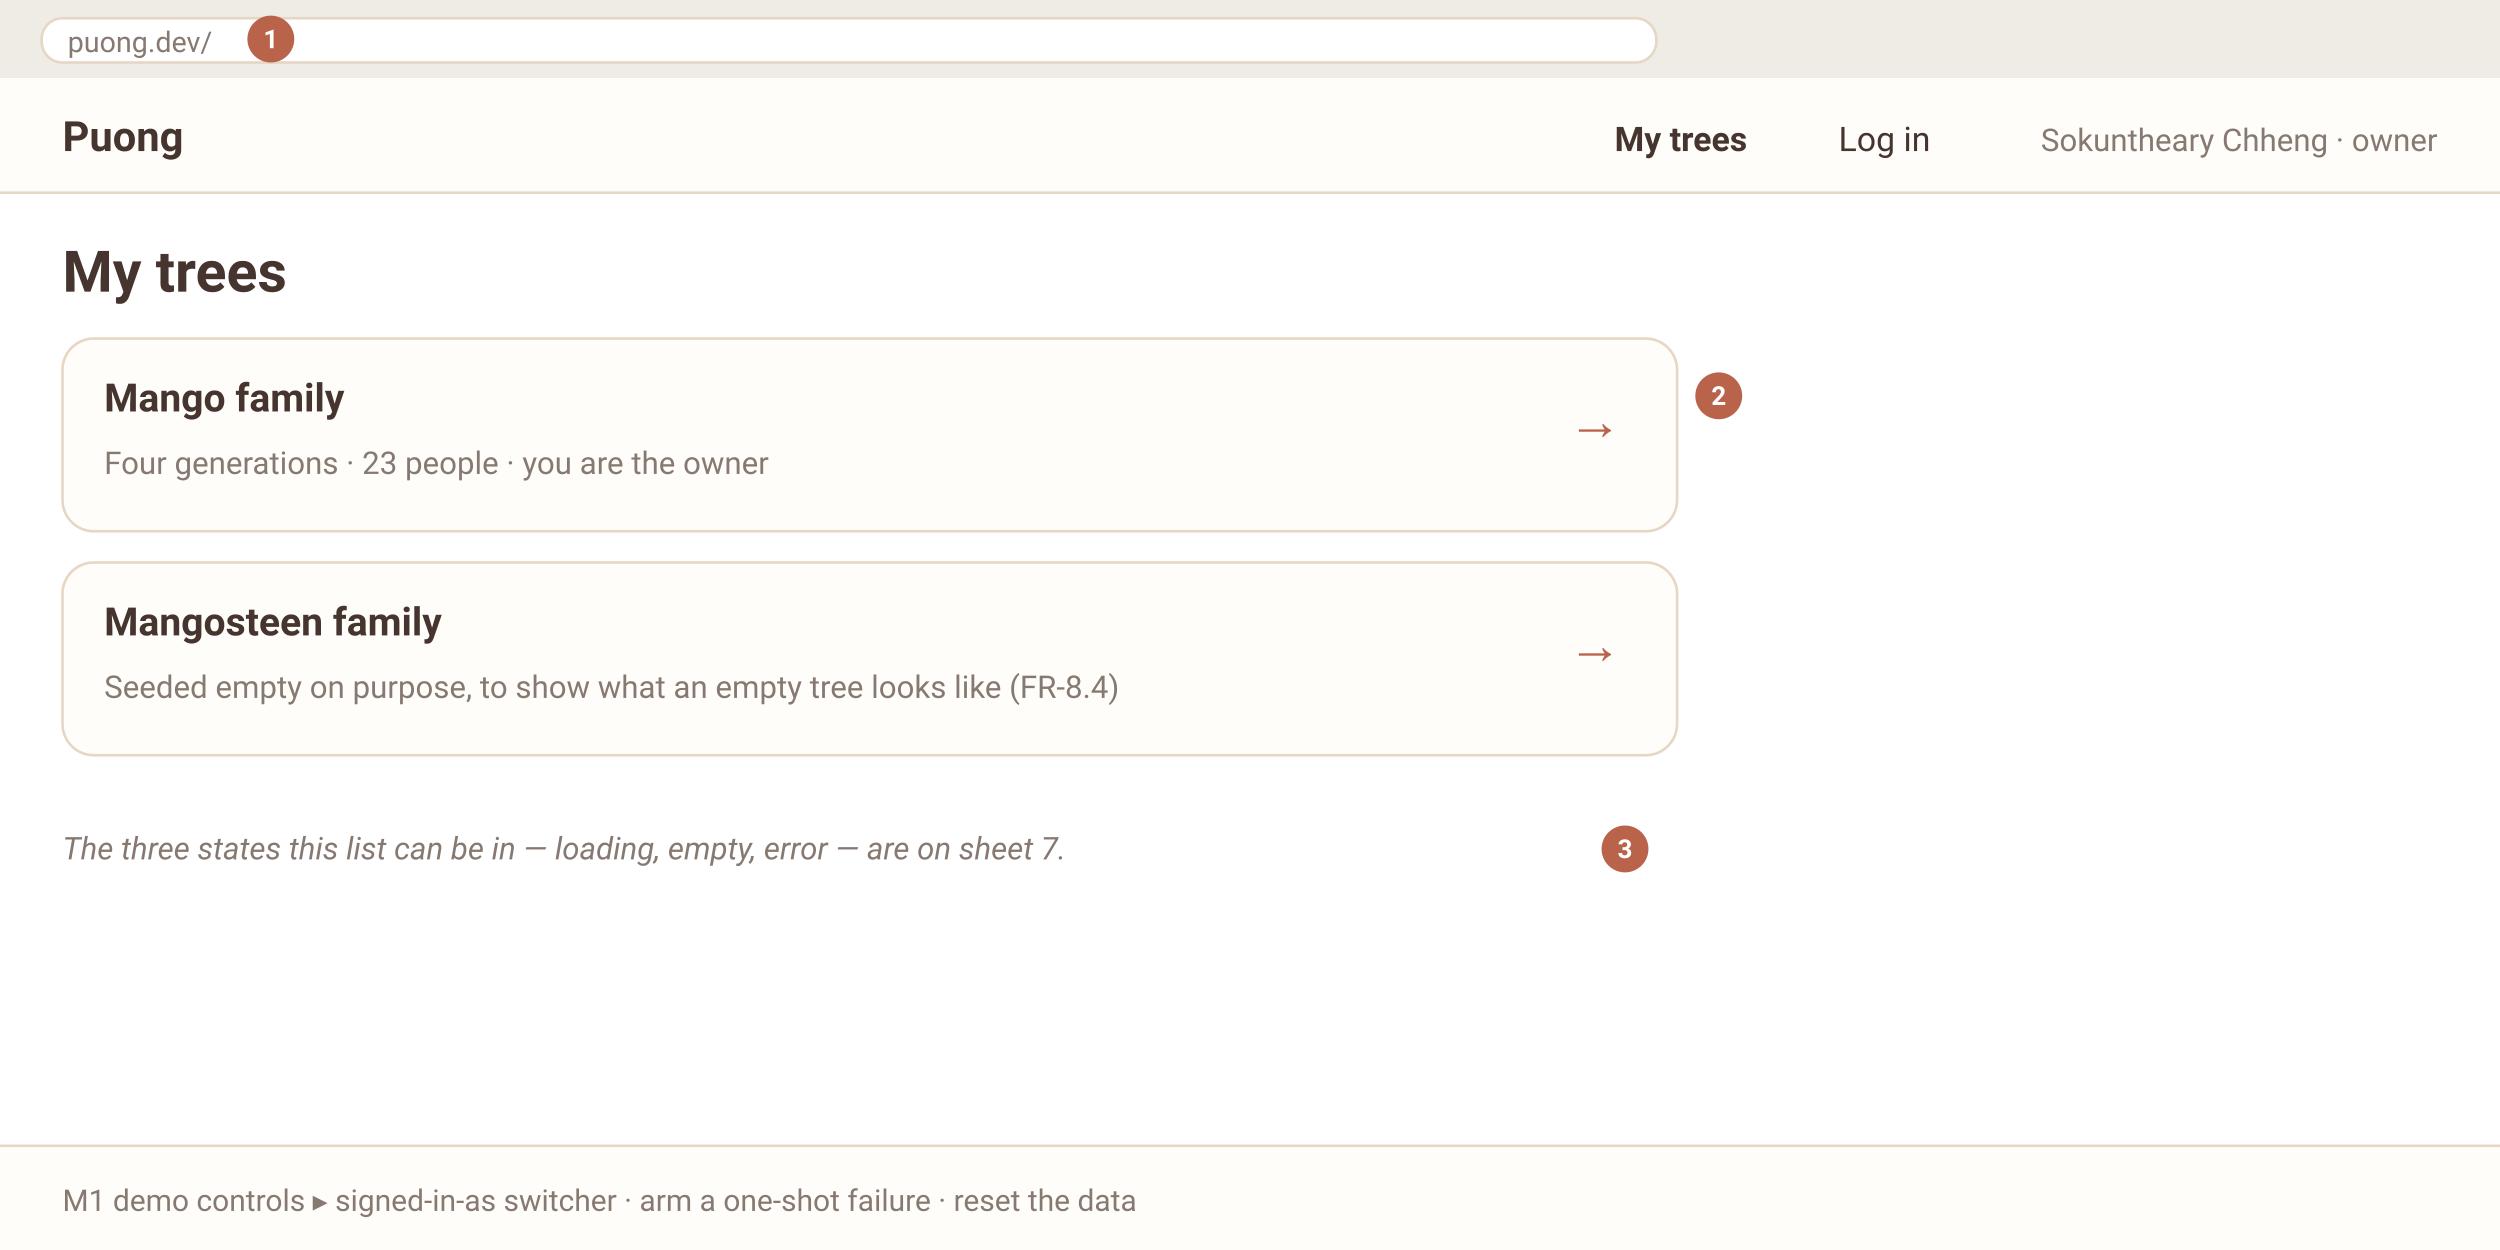
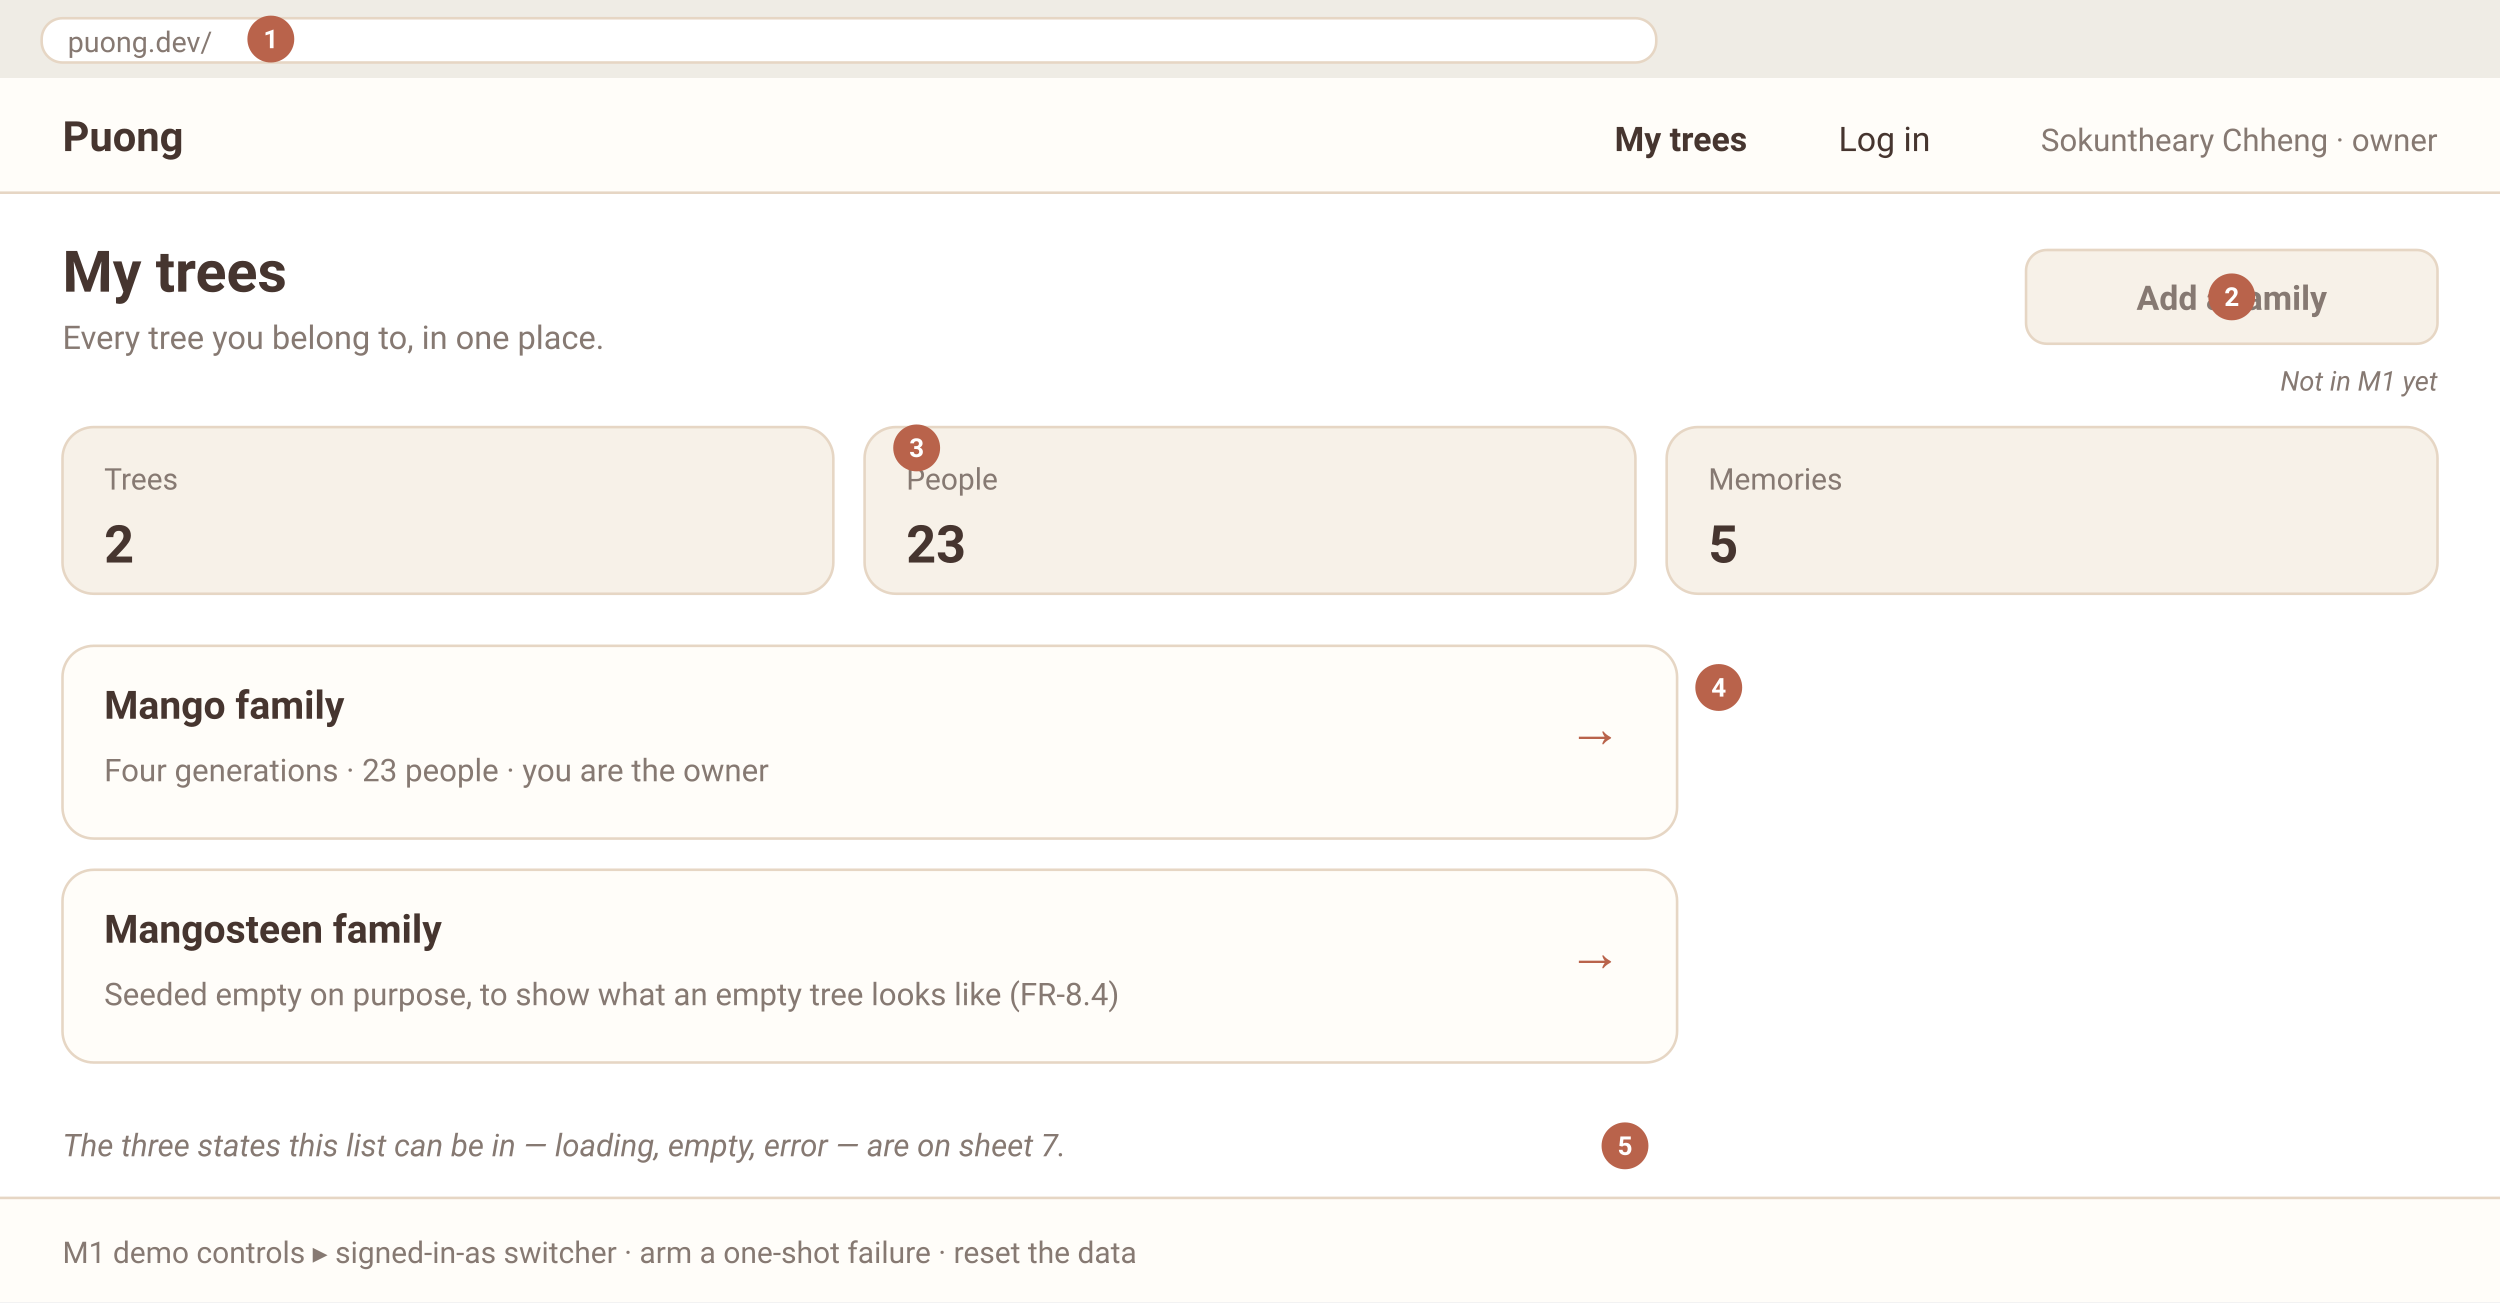
- <svg xmlns="http://www.w3.org/2000/svg" viewBox="0 0 960 480" width="960" height="480">
-   <rect width="960" height="480" fill="#ffffff" />
+ <svg xmlns="http://www.w3.org/2000/svg" viewBox="0 0 960 500" width="960" height="500">
+   <rect width="960" height="500" fill="#ffffff" />
  <rect x="0" y="0" width="960" height="30" fill="#efece5" />
  <rect x="16" y="7" width="620" height="17" rx="8" fill="#ffffff" stroke="#e6d6c4" />
  <text x="26" y="20" font-family="-apple-system, 'Segoe UI', Roboto, Helvetica, Arial, sans-serif" font-size="11" fill="#867972" font-weight="400" text-anchor="start">puong.dev/</text>
  <rect x="0" y="30" width="960" height="44" fill="#fffdf9" />
-   <rect x="0" y="440" width="960" height="40" fill="#fffdf9" />
+   <rect x="0" y="460" width="960" height="40" fill="#fffdf9" />
  <line x1="0" y1="74" x2="960" y2="74" stroke="#e6d6c4" />
-   <line x1="0" y1="440" x2="960" y2="440" stroke="#e6d6c4" />
+   <line x1="0" y1="460" x2="960" y2="460" stroke="#e6d6c4" />
  <text x="24" y="58" font-family="-apple-system, 'Segoe UI', Roboto, Helvetica, Arial, sans-serif" font-size="16" fill="#46352f" font-weight="700" text-anchor="start">Puong</text>
  <text x="620" y="58" font-family="-apple-system, 'Segoe UI', Roboto, Helvetica, Arial, sans-serif" font-size="13" fill="#46352f" font-weight="700" text-anchor="start">My trees</text>
  <text x="706" y="58" font-family="-apple-system, 'Segoe UI', Roboto, Helvetica, Arial, sans-serif" font-size="13" fill="#46352f" font-weight="400" text-anchor="start">Log in</text>
  <text x="936" y="58" font-family="-apple-system, 'Segoe UI', Roboto, Helvetica, Arial, sans-serif" font-size="12" fill="#867972" font-weight="400" text-anchor="end">Sokuntheary Chheng · owner</text>
-   <text x="24" y="465" font-family="-apple-system, 'Segoe UI', Roboto, Helvetica, Arial, sans-serif" font-size="11.5" fill="#867972" font-weight="400" text-anchor="start">M1 demo controls ▸   signed-in-as switcher · arm a one-shot failure · reset the data</text>
+   <text x="24" y="485" font-family="-apple-system, 'Segoe UI', Roboto, Helvetica, Arial, sans-serif" font-size="11.5" fill="#867972" font-weight="400" text-anchor="start">M1 demo controls ▸   signed-in-as switcher · arm a one-shot failure · reset the data</text>
  <text x="24" y="112" font-family="-apple-system, 'Segoe UI', Roboto, Helvetica, Arial, sans-serif" font-size="22" fill="#46352f" font-weight="700" text-anchor="start">My trees</text>
-   <rect x="24" y="130" width="620" height="74" rx="12" fill="#fffdf9" stroke="#e6d6c4" />
-   <text x="40" y="158" font-family="-apple-system, 'Segoe UI', Roboto, Helvetica, Arial, sans-serif" font-size="15" fill="#46352f" font-weight="700" text-anchor="start">Mango family</text>
-   <text x="40" y="182" font-family="-apple-system, 'Segoe UI', Roboto, Helvetica, Arial, sans-serif" font-size="12" fill="#867972" font-weight="400" text-anchor="start">Four generations · 23 people · you are the owner</text>
-   <text x="620" y="170" font-family="-apple-system, 'Segoe UI', Roboto, Helvetica, Arial, sans-serif" font-size="15" fill="#b9634b" font-weight="400" text-anchor="end">→</text>
-   <rect x="24" y="216" width="620" height="74" rx="12" fill="#fffdf9" stroke="#e6d6c4" />
-   <text x="40" y="244" font-family="-apple-system, 'Segoe UI', Roboto, Helvetica, Arial, sans-serif" font-size="15" fill="#46352f" font-weight="700" text-anchor="start">Mangosteen family</text>
-   <text x="40" y="268" font-family="-apple-system, 'Segoe UI', Roboto, Helvetica, Arial, sans-serif" font-size="12" fill="#867972" font-weight="400" text-anchor="start">Seeded empty on purpose, to show what an empty tree looks like (FR-8.4)</text>
-   <text x="620" y="256" font-family="-apple-system, 'Segoe UI', Roboto, Helvetica, Arial, sans-serif" font-size="15" fill="#b9634b" font-weight="400" text-anchor="end">→</text>
-   <text x="24" y="330" font-family="-apple-system, 'Segoe UI', Roboto, Helvetica, Arial, sans-serif" font-size="12" fill="#867972" font-weight="400" font-style="italic" text-anchor="start">The three states this list can be in — loading, empty, error — are on sheet 7.</text>
+   <text x="24" y="134" font-family="-apple-system, 'Segoe UI', Roboto, Helvetica, Arial, sans-serif" font-size="12.5" fill="#867972" font-weight="400" text-anchor="start">Every tree you belong to, in one place.</text>
+   <rect x="778" y="96" width="158" height="36" rx="8" fill="#f7f1e8" stroke="#e6d6c4" />
+   <text x="857" y="119" font-family="-apple-system, 'Segoe UI', Roboto, Helvetica, Arial, sans-serif" font-size="13" fill="#867972" font-weight="600" text-anchor="middle">Add a family</text>
+   <text x="936" y="150" font-family="-apple-system, 'Segoe UI', Roboto, Helvetica, Arial, sans-serif" font-size="10.5" fill="#867972" font-weight="400" font-style="italic" text-anchor="end">Not in M1 yet</text>
+   <rect x="24" y="164" width="296" height="64" rx="12" fill="#f7f1e8" stroke="#e6d6c4" />
+   <text x="40" y="188" font-family="-apple-system, 'Segoe UI', Roboto, Helvetica, Arial, sans-serif" font-size="11.5" fill="#867972" font-weight="400" text-anchor="start">Trees</text>
+   <text x="40" y="216" font-family="-apple-system, 'Segoe UI', Roboto, Helvetica, Arial, sans-serif" font-size="20" fill="#46352f" font-weight="700" text-anchor="start">2</text>
+   <rect x="332" y="164" width="296" height="64" rx="12" fill="#f7f1e8" stroke="#e6d6c4" />
+   <text x="348" y="188" font-family="-apple-system, 'Segoe UI', Roboto, Helvetica, Arial, sans-serif" font-size="11.5" fill="#867972" font-weight="400" text-anchor="start">People</text>
+   <text x="348" y="216" font-family="-apple-system, 'Segoe UI', Roboto, Helvetica, Arial, sans-serif" font-size="20" fill="#46352f" font-weight="700" text-anchor="start">23</text>
+   <rect x="640" y="164" width="296" height="64" rx="12" fill="#f7f1e8" stroke="#e6d6c4" />
+   <text x="656" y="188" font-family="-apple-system, 'Segoe UI', Roboto, Helvetica, Arial, sans-serif" font-size="11.5" fill="#867972" font-weight="400" text-anchor="start">Memories</text>
+   <text x="656" y="216" font-family="-apple-system, 'Segoe UI', Roboto, Helvetica, Arial, sans-serif" font-size="20" fill="#46352f" font-weight="700" text-anchor="start">5</text>
+   <rect x="24" y="248" width="620" height="74" rx="12" fill="#fffdf9" stroke="#e6d6c4" />
+   <text x="40" y="276" font-family="-apple-system, 'Segoe UI', Roboto, Helvetica, Arial, sans-serif" font-size="15" fill="#46352f" font-weight="700" text-anchor="start">Mango family</text>
+   <text x="40" y="300" font-family="-apple-system, 'Segoe UI', Roboto, Helvetica, Arial, sans-serif" font-size="12" fill="#867972" font-weight="400" text-anchor="start">Four generations · 23 people · you are the owner</text>
+   <text x="620" y="288" font-family="-apple-system, 'Segoe UI', Roboto, Helvetica, Arial, sans-serif" font-size="15" fill="#b9634b" font-weight="400" text-anchor="end">→</text>
+   <rect x="24" y="334" width="620" height="74" rx="12" fill="#fffdf9" stroke="#e6d6c4" />
+   <text x="40" y="362" font-family="-apple-system, 'Segoe UI', Roboto, Helvetica, Arial, sans-serif" font-size="15" fill="#46352f" font-weight="700" text-anchor="start">Mangosteen family</text>
+   <text x="40" y="386" font-family="-apple-system, 'Segoe UI', Roboto, Helvetica, Arial, sans-serif" font-size="12" fill="#867972" font-weight="400" text-anchor="start">Seeded empty on purpose, to show what an empty tree looks like (FR-8.4)</text>
+   <text x="620" y="374" font-family="-apple-system, 'Segoe UI', Roboto, Helvetica, Arial, sans-serif" font-size="15" fill="#b9634b" font-weight="400" text-anchor="end">→</text>
+   <text x="24" y="444" font-family="-apple-system, 'Segoe UI', Roboto, Helvetica, Arial, sans-serif" font-size="12" fill="#867972" font-weight="400" font-style="italic" text-anchor="start">The three states this list can be in — loading, empty, error — are on sheet 7.</text>
  <g>
    <circle cx="104" cy="15" r="9" fill="#b9634b" />
    <text x="104" y="18.5" font-family="-apple-system, 'Segoe UI', Roboto, Helvetica, Arial, sans-serif" font-size="10" font-weight="700" fill="#ffffff" text-anchor="middle">1</text>
  </g>
  <g>
-     <circle cx="660" cy="152" r="9" fill="#b9634b" />
-     <text x="660" y="155.5" font-family="-apple-system, 'Segoe UI', Roboto, Helvetica, Arial, sans-serif" font-size="10" font-weight="700" fill="#ffffff" text-anchor="middle">2</text>
+     <circle cx="857" cy="114" r="9" fill="#b9634b" />
+     <text x="857" y="117.5" font-family="-apple-system, 'Segoe UI', Roboto, Helvetica, Arial, sans-serif" font-size="10" font-weight="700" fill="#ffffff" text-anchor="middle">2</text>
  </g>
  <g>
-     <circle cx="624" cy="326" r="9" fill="#b9634b" />
-     <text x="624" y="329.5" font-family="-apple-system, 'Segoe UI', Roboto, Helvetica, Arial, sans-serif" font-size="10" font-weight="700" fill="#ffffff" text-anchor="middle">3</text>
+     <circle cx="352" cy="172" r="9" fill="#b9634b" />
+     <text x="352" y="175.5" font-family="-apple-system, 'Segoe UI', Roboto, Helvetica, Arial, sans-serif" font-size="10" font-weight="700" fill="#ffffff" text-anchor="middle">3</text>
+   </g>
+   <g>
+     <circle cx="660" cy="264" r="9" fill="#b9634b" />
+     <text x="660" y="267.5" font-family="-apple-system, 'Segoe UI', Roboto, Helvetica, Arial, sans-serif" font-size="10" font-weight="700" fill="#ffffff" text-anchor="middle">4</text>
+   </g>
+   <g>
+     <circle cx="624" cy="440" r="9" fill="#b9634b" />
+     <text x="624" y="443.5" font-family="-apple-system, 'Segoe UI', Roboto, Helvetica, Arial, sans-serif" font-size="10" font-weight="700" fill="#ffffff" text-anchor="middle">5</text>
  </g>
</svg>
